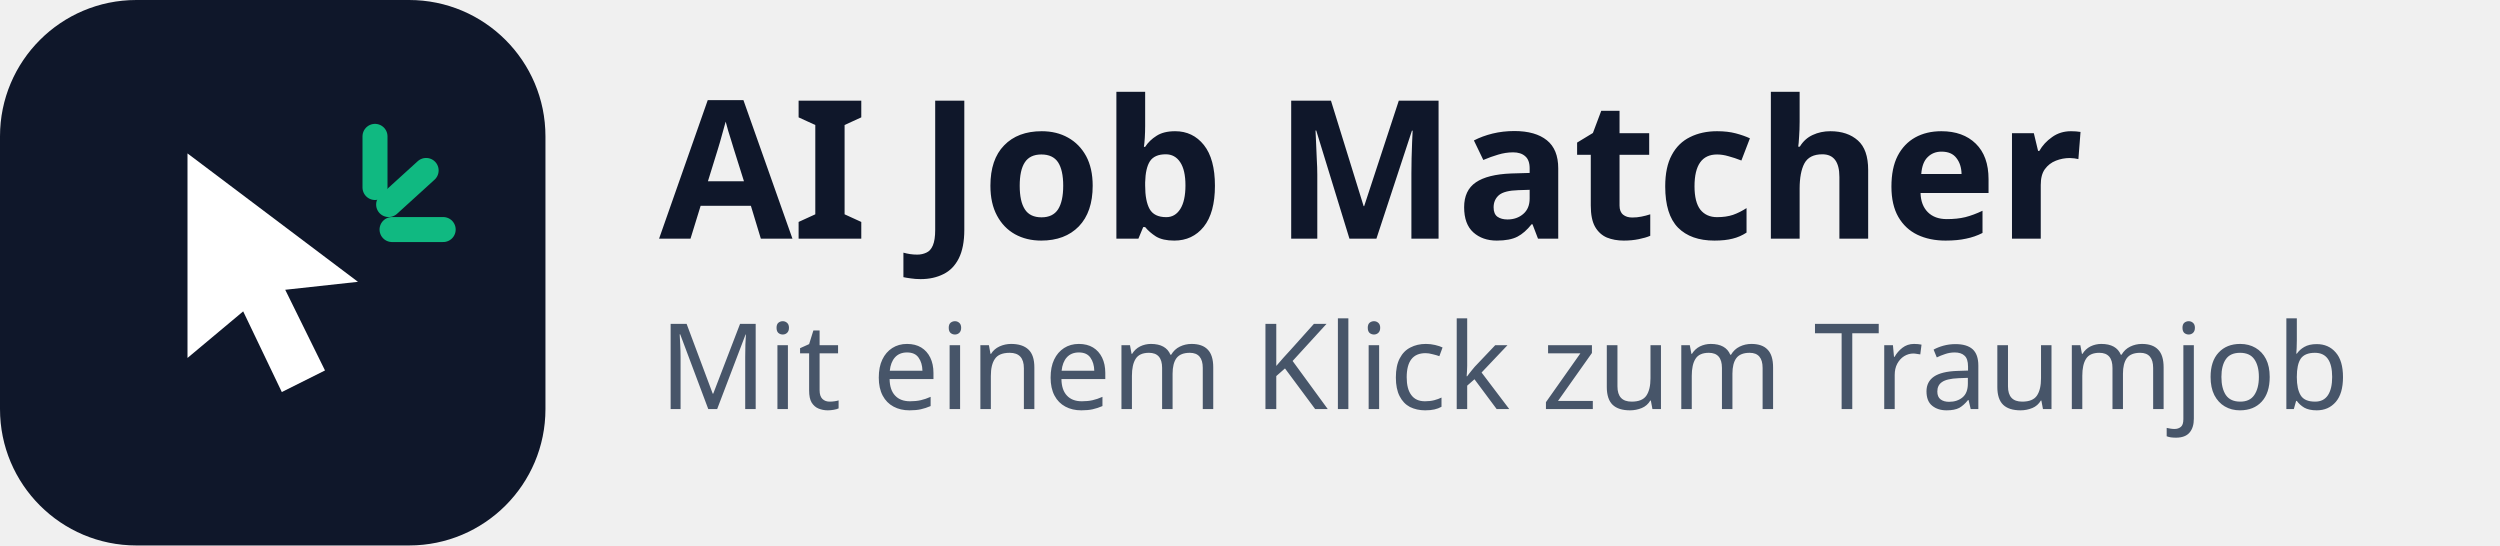
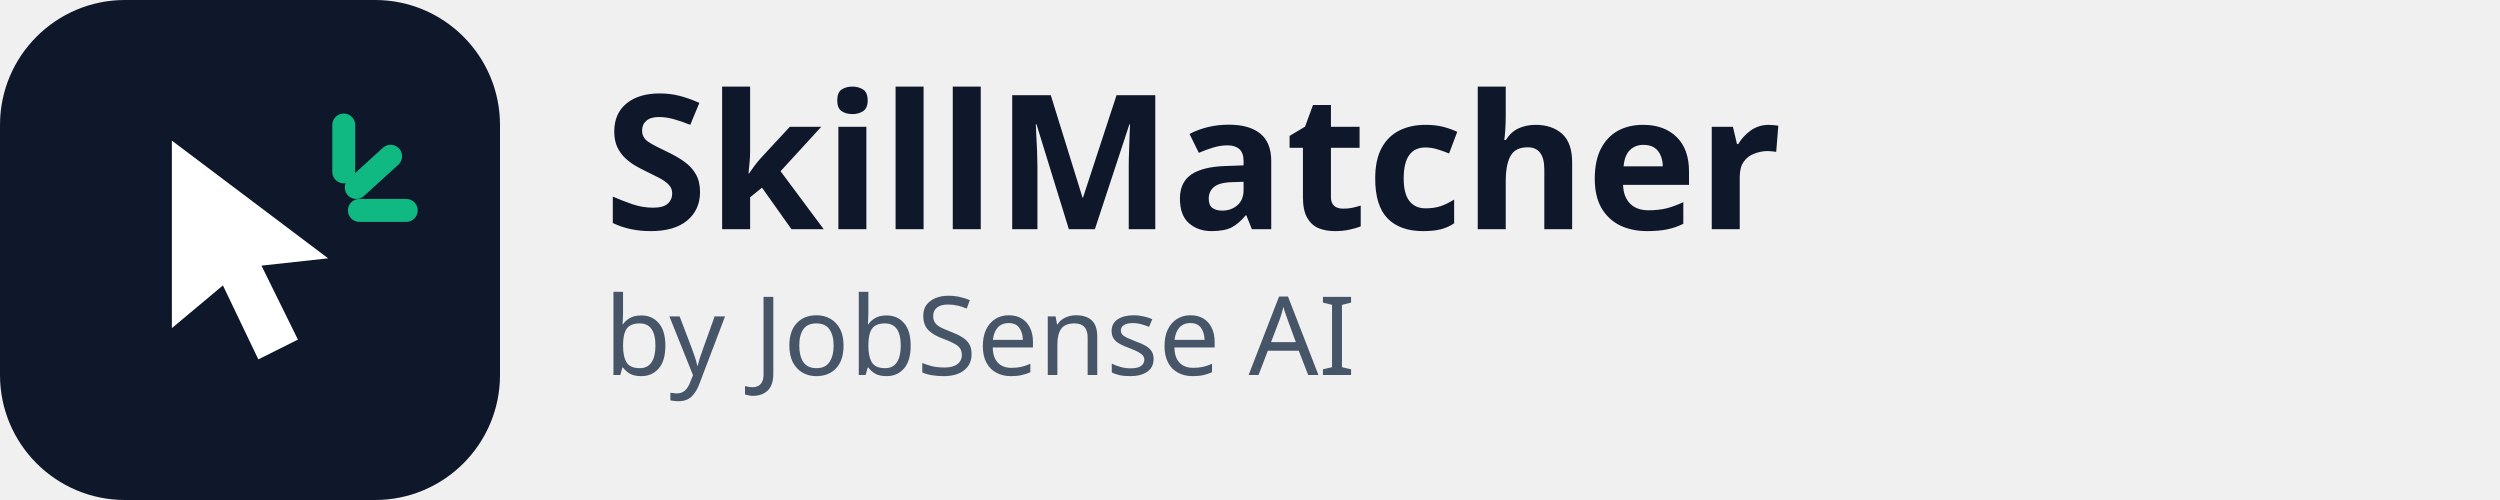
- <svg xmlns="http://www.w3.org/2000/svg" width="220" height="48" viewBox="0 0 220 48" font-family="Outfit, sans-serif">
+ <svg xmlns="http://www.w3.org/2000/svg" width="240" height="48" viewBox="0 0 240 48" font-family="Outfit, sans-serif">
  <rect width="48" height="48" rx="12" fill="#0F172A" />
  <path d="M16.5 13.5 L16.5 31.5 L21.4 27.4 L24.8 34.5 L28.6 32.6 L25.1 25.5 L31.5 24.8 Z" fill="#FFFFFF" stroke-linejoin="round" />
  <path d="M33 12 L33 16.5" stroke="#10B981" stroke-width="2.2" stroke-linecap="round" />
  <path d="M37.5 15 L34.2 18" stroke="#10B981" stroke-width="2.2" stroke-linecap="round" />
  <path d="M39 20.2 L34.5 20.2" stroke="#10B981" stroke-width="2.2" stroke-linecap="round" />
-   <text x="58" y="21" font-size="17" font-weight="700" fill="#0F172A">AI Job Matcher</text>
-   <text x="58" y="36" font-size="10.5" font-weight="500" fill="#475569" font-family="DM Sans, sans-serif">Mit einem Klick zum Traumjob</text>
+   <text x="58" y="22" font-size="18" font-weight="700" fill="#0F172A">SkillMatcher</text>
+   <text x="58" y="36" font-size="10.5" font-weight="500" fill="#475569" font-family="DM Sans, sans-serif">by JobSense AI</text>
</svg>
